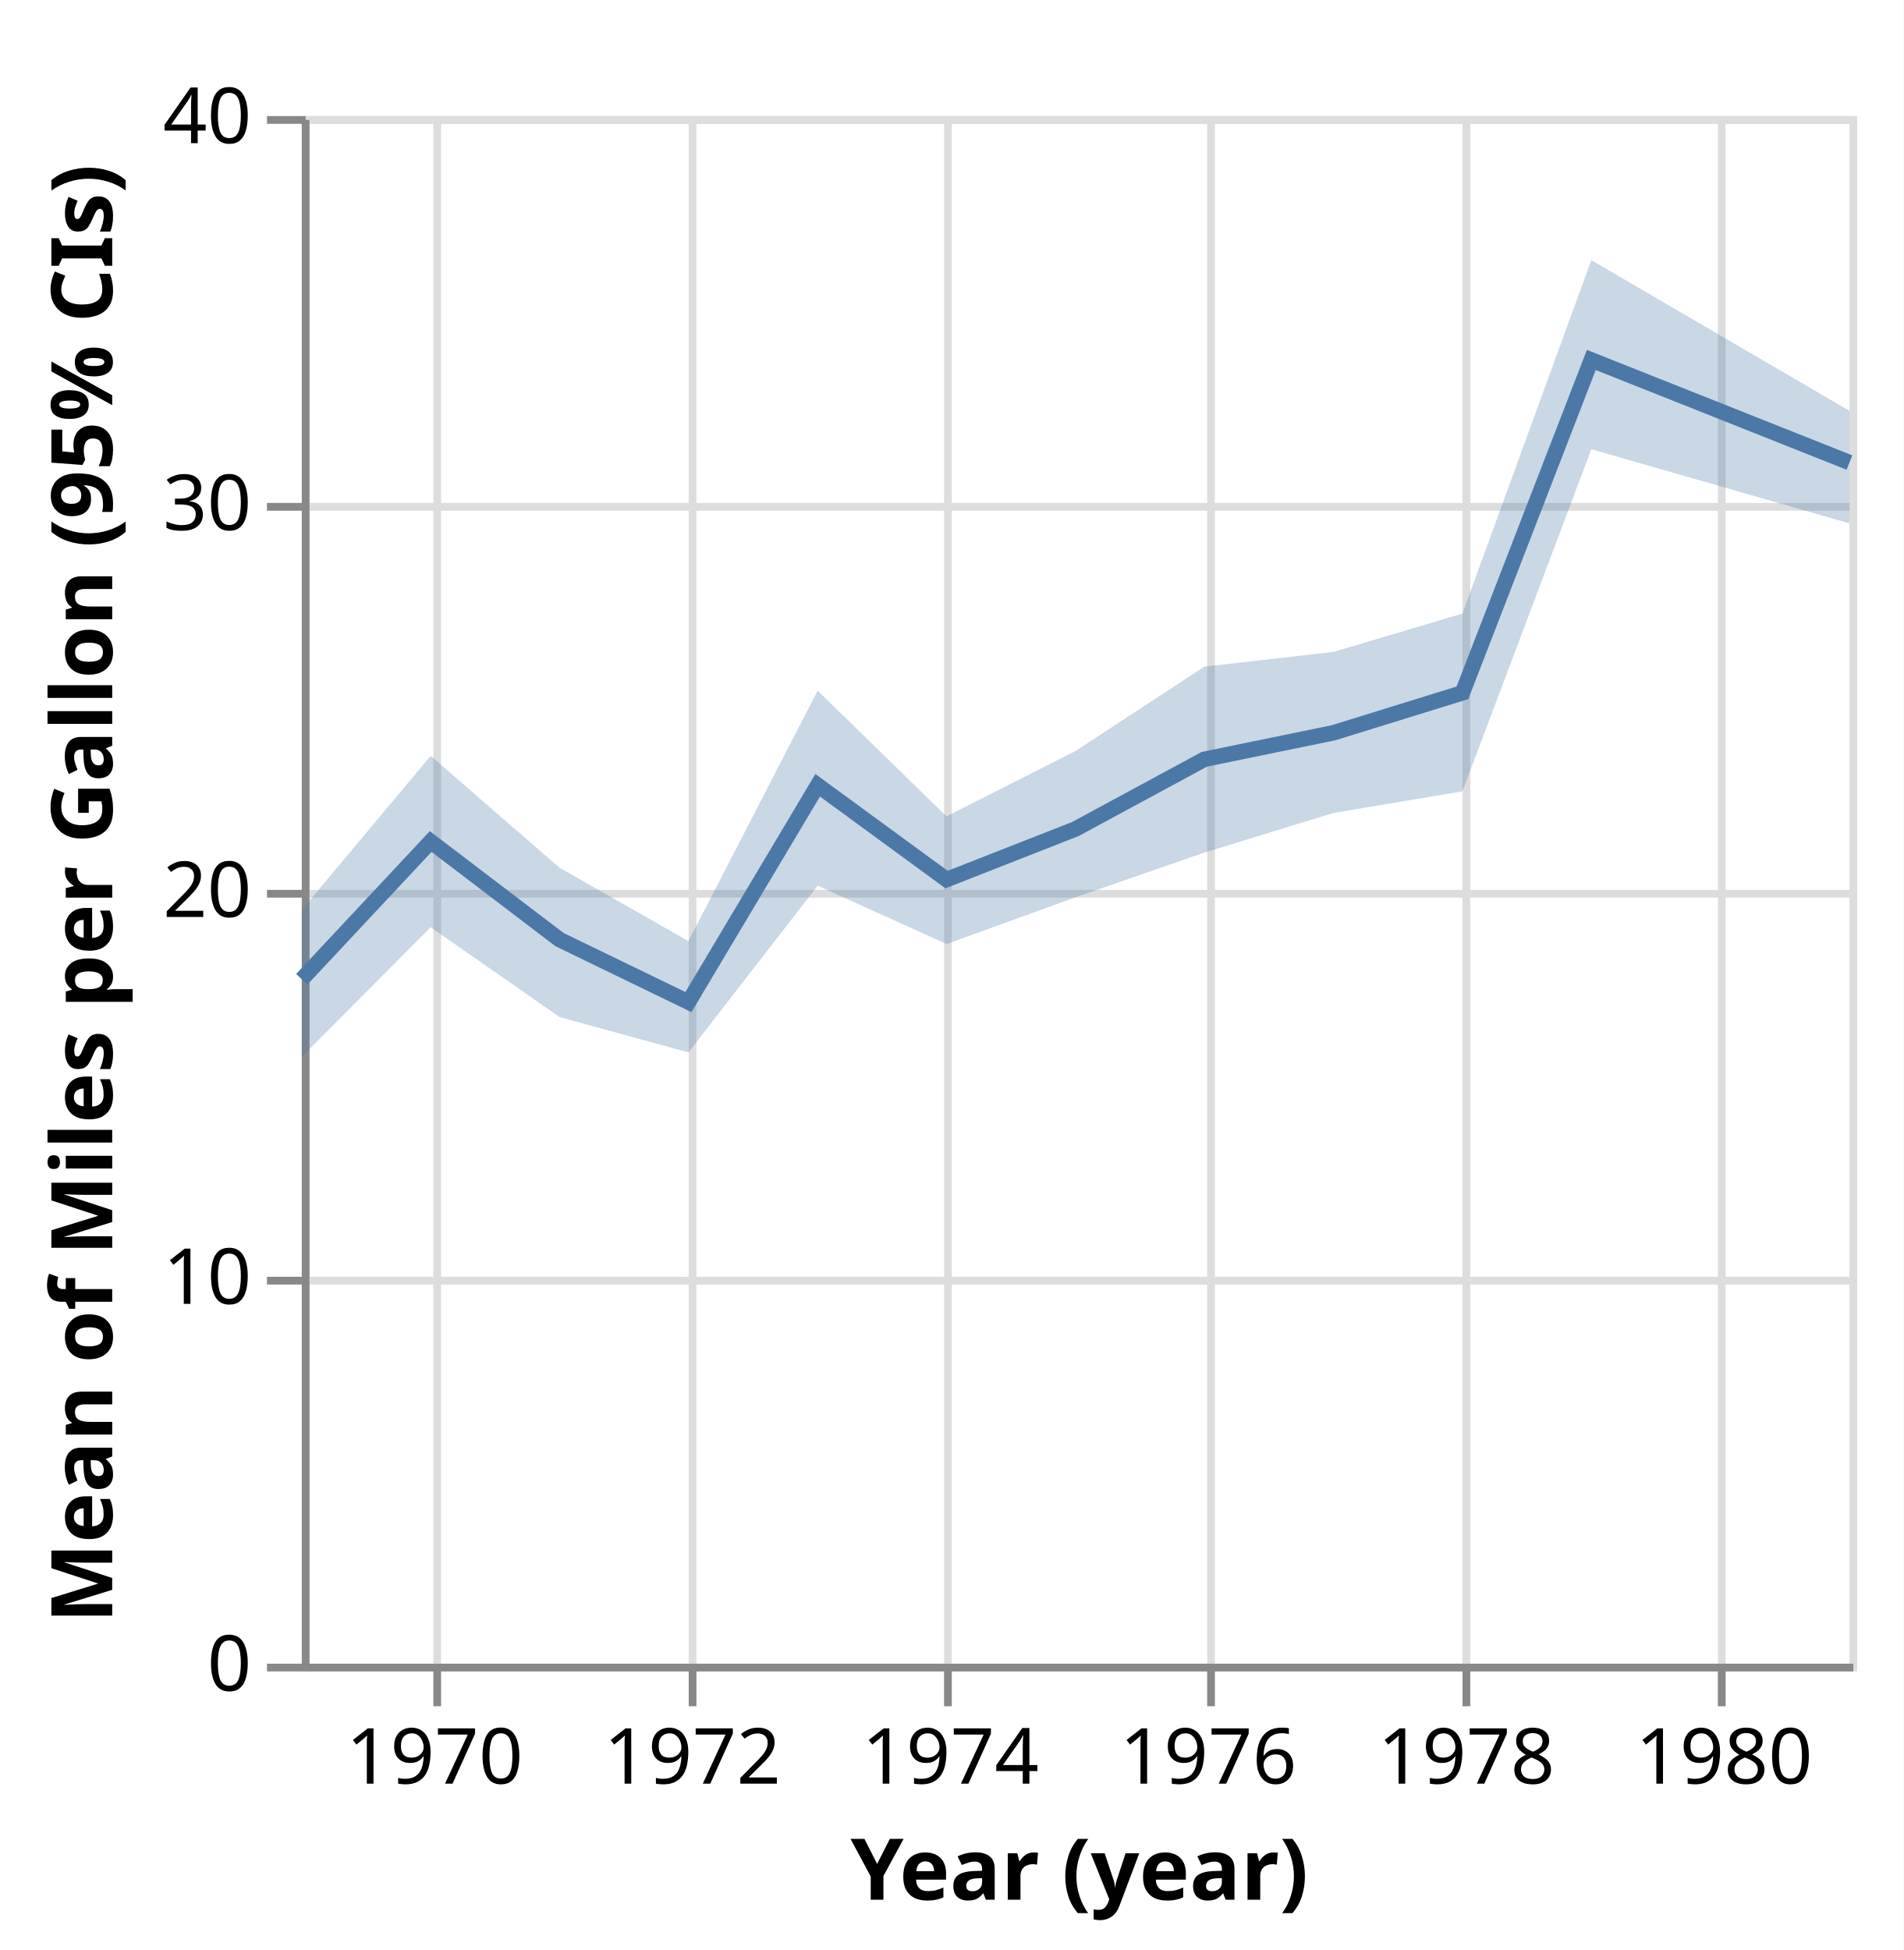
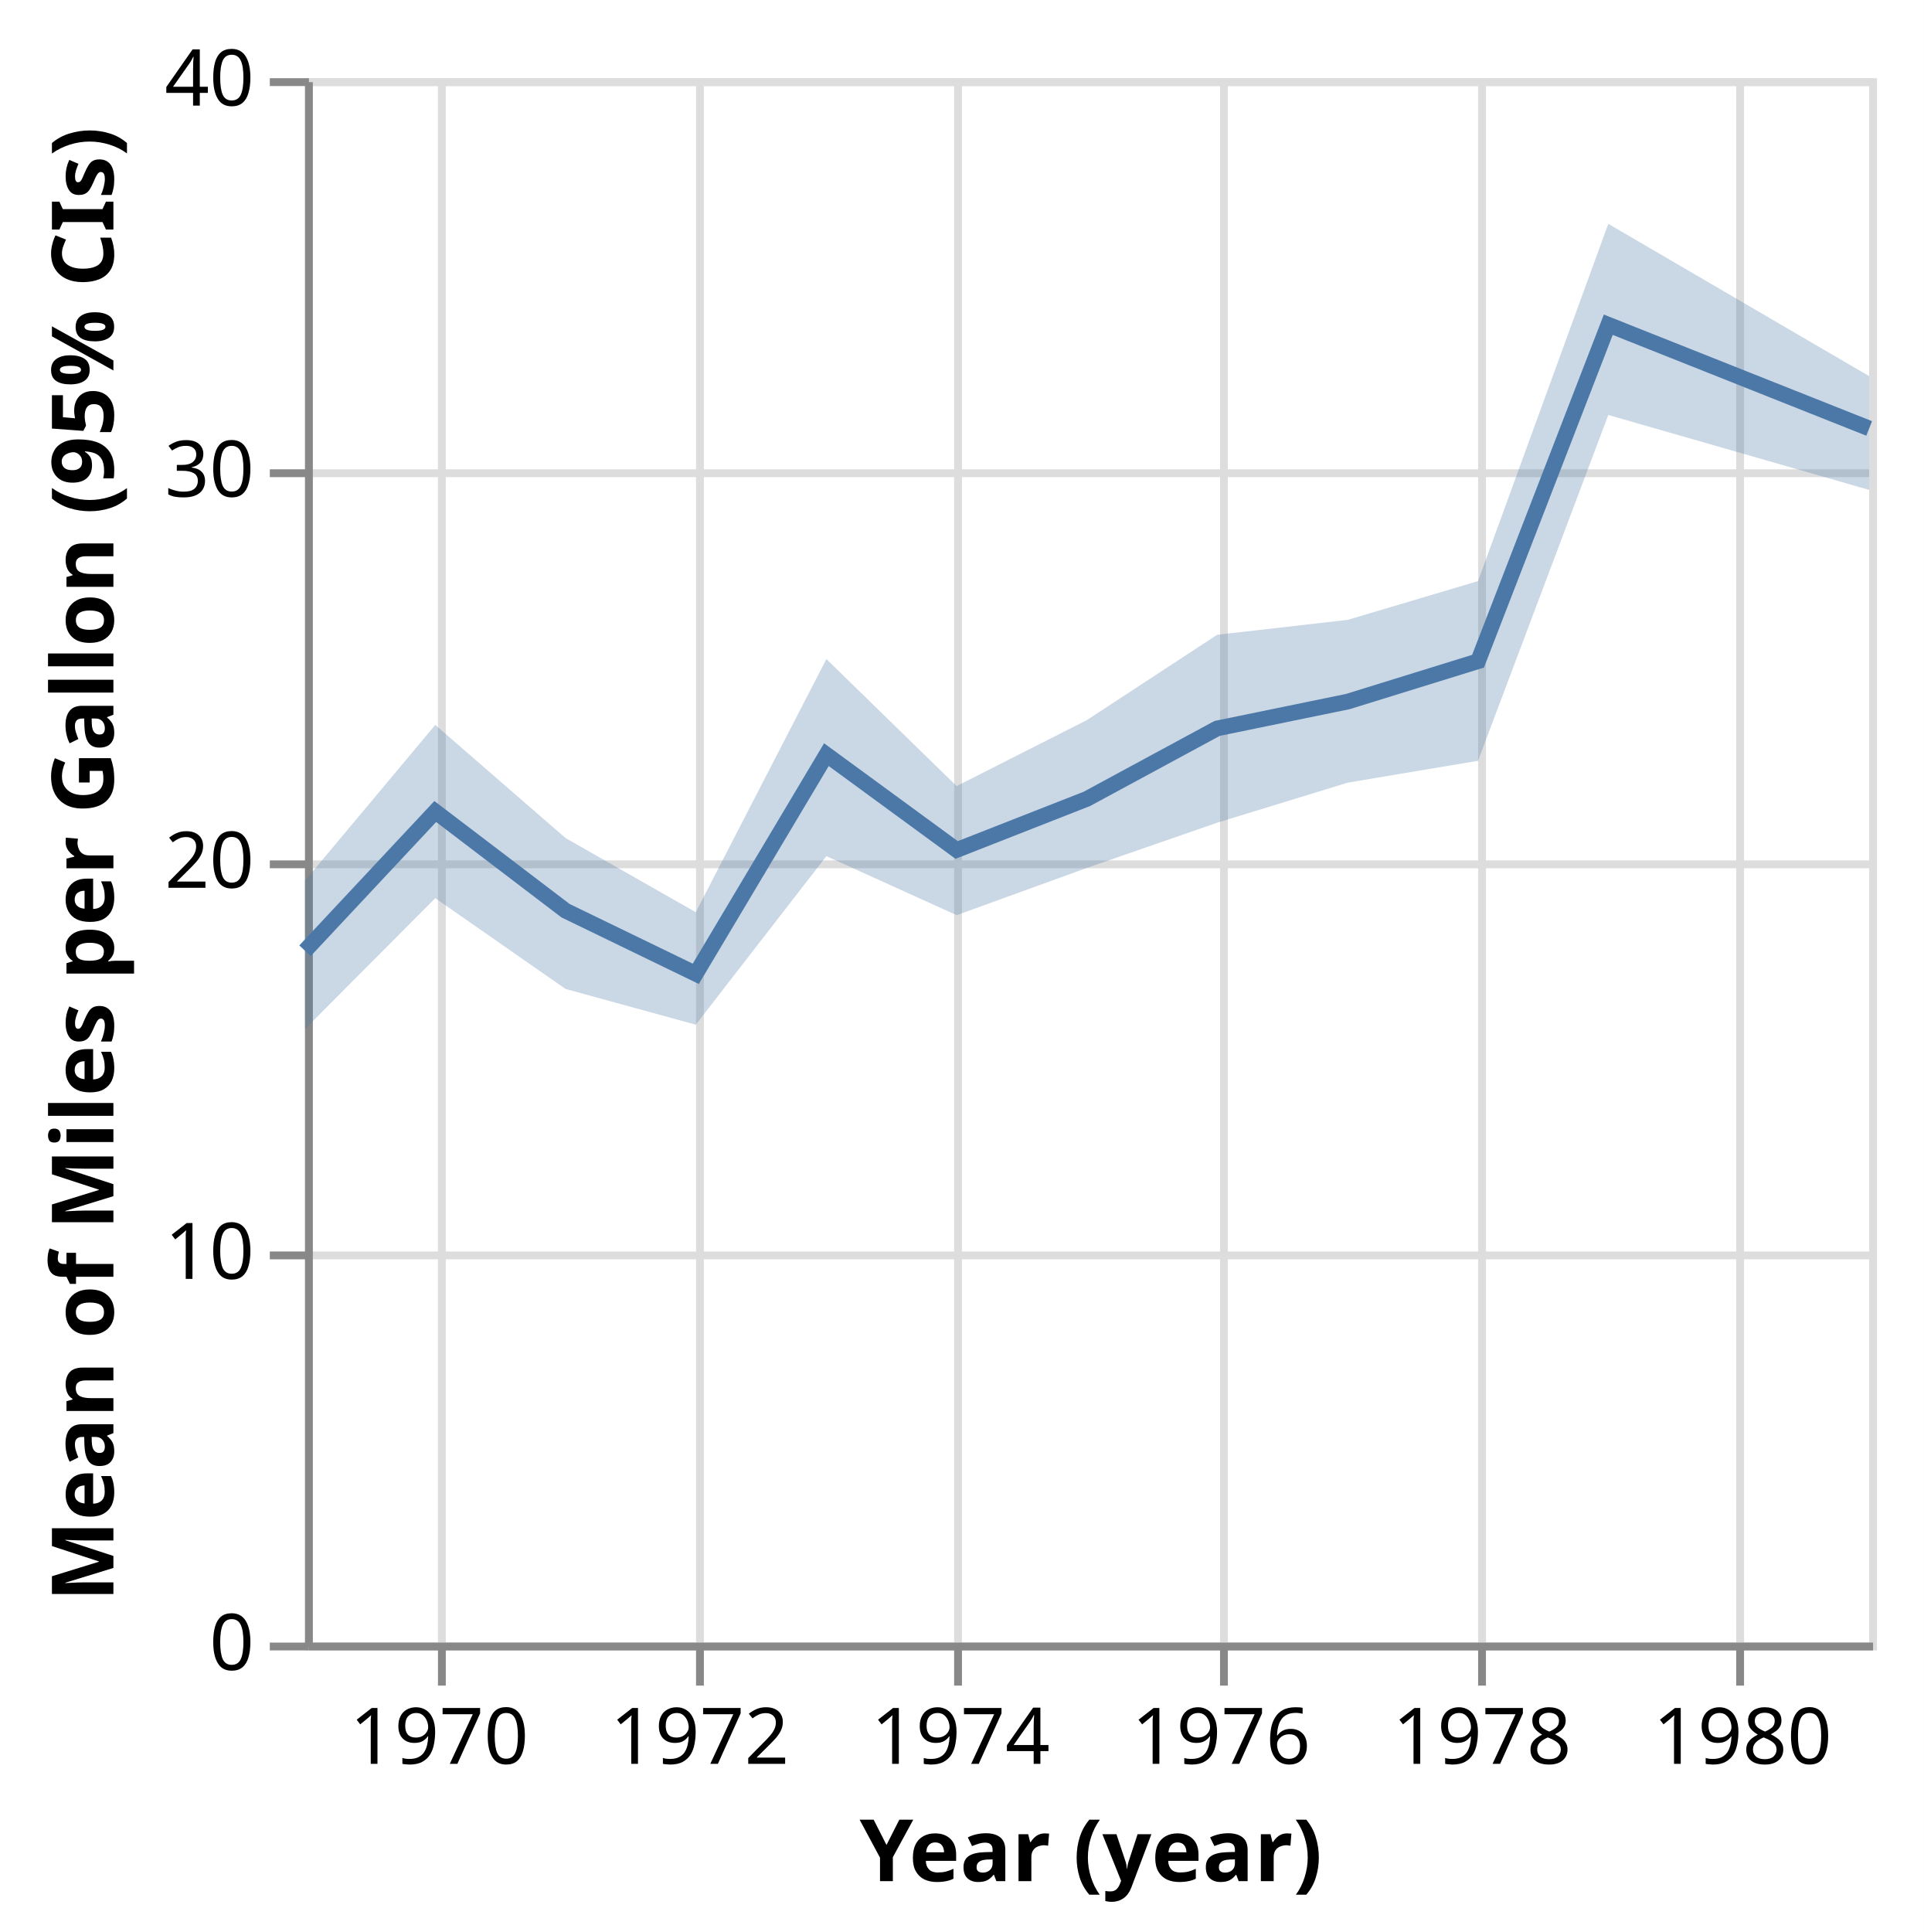
- <svg xmlns="http://www.w3.org/2000/svg" class="marks" width="246" height="252" viewBox="0 0 246 252" version="1.1">
-   <rect width="246" height="252" style="fill: white;" />
-   <g transform="translate(39,15)">
+ <svg xmlns="http://www.w3.org/2000/svg" class="marks" width="246" height="247" viewBox="0 0 246 247" version="1.1">
+   <rect width="246" height="247" style="fill: white;" />
+   <g transform="translate(39,10)">
    <g class="mark-group role-frame root">
      <g transform="translate(0,0)">
        <path class="background" d="M0.5,0.5h200v200h-200Z" style="fill: none; stroke: #ddd;" />
        <g>
          <g class="mark-group role-axis">
            <g transform="translate(0.5,200.5)">
              <path class="background" d="M0,0h0v0h0Z" style="pointer-events: none; fill: none;" />
              <g>
                <g class="mark-rule role-axis-grid" style="pointer-events: none;">
                  <line transform="translate(17,-200)" x2="0" y2="200" style="fill: none; stroke: #ddd; stroke-width: 1; opacity: 1;" />
                  <line transform="translate(50,-200)" x2="0" y2="200" style="fill: none; stroke: #ddd; stroke-width: 1; opacity: 1;" />
                  <line transform="translate(83,-200)" x2="0" y2="200" style="fill: none; stroke: #ddd; stroke-width: 1; opacity: 1;" />
                  <line transform="translate(117,-200)" x2="0" y2="200" style="fill: none; stroke: #ddd; stroke-width: 1; opacity: 1;" />
                  <line transform="translate(150,-200)" x2="0" y2="200" style="fill: none; stroke: #ddd; stroke-width: 1; opacity: 1;" />
                  <line transform="translate(183,-200)" x2="0" y2="200" style="fill: none; stroke: #ddd; stroke-width: 1; opacity: 1;" />
                </g>
              </g>
              <path class="foreground" d="" style="pointer-events: none; display: none; fill: none;" />
            </g>
          </g>
          <g class="mark-group role-axis">
            <g transform="translate(0.5,0.5)">
              <path class="background" d="M0,0h0v0h0Z" style="pointer-events: none; fill: none;" />
              <g>
                <g class="mark-rule role-axis-grid" style="pointer-events: none;">
                  <line transform="translate(0,200)" x2="200" y2="0" style="fill: none; stroke: #ddd; stroke-width: 1; opacity: 1;" />
                  <line transform="translate(0,150)" x2="200" y2="0" style="fill: none; stroke: #ddd; stroke-width: 1; opacity: 1;" />
                  <line transform="translate(0,100)" x2="200" y2="0" style="fill: none; stroke: #ddd; stroke-width: 1; opacity: 1;" />
                  <line transform="translate(0,50)" x2="200" y2="0" style="fill: none; stroke: #ddd; stroke-width: 1; opacity: 1;" />
                  <line transform="translate(0,0)" x2="200" y2="0" style="fill: none; stroke: #ddd; stroke-width: 1; opacity: 1;" />
                </g>
              </g>
              <path class="foreground" d="" style="pointer-events: none; display: none; fill: none;" />
            </g>
          </g>
          <g class="mark-group role-axis">
            <g transform="translate(0.5,200.5)">
              <path class="background" d="M0,0h0v0h0Z" style="pointer-events: none; fill: none;" />
              <g>
                <g class="mark-rule role-axis-tick" style="pointer-events: none;">
                  <line transform="translate(17,0)" x2="0" y2="5" style="fill: none; stroke: #888; stroke-width: 1; opacity: 1;" />
                  <line transform="translate(50,0)" x2="0" y2="5" style="fill: none; stroke: #888; stroke-width: 1; opacity: 1;" />
                  <line transform="translate(83,0)" x2="0" y2="5" style="fill: none; stroke: #888; stroke-width: 1; opacity: 1;" />
                  <line transform="translate(117,0)" x2="0" y2="5" style="fill: none; stroke: #888; stroke-width: 1; opacity: 1;" />
                  <line transform="translate(150,0)" x2="0" y2="5" style="fill: none; stroke: #888; stroke-width: 1; opacity: 1;" />
                  <line transform="translate(183,0)" x2="0" y2="5" style="fill: none; stroke: #888; stroke-width: 1; opacity: 1;" />
                </g>
                <g class="mark-text role-axis-label" style="pointer-events: none;">
                  <text text-anchor="middle" transform="translate(16.65526,15)" style="font-family: sans-serif; font-size: 10px; fill: #000; opacity: 1;">1970</text>
                  <text text-anchor="middle" transform="translate(49.96578,15)" style="font-family: sans-serif; font-size: 10px; fill: #000; opacity: 1;">1972</text>
                  <text text-anchor="middle" transform="translate(83.32193,15)" style="font-family: sans-serif; font-size: 10px; fill: #000; opacity: 1;">1974</text>
                  <text text-anchor="middle" transform="translate(116.6324,15)" style="font-family: sans-serif; font-size: 10px; fill: #000; opacity: 1;">1976</text>
                  <text text-anchor="middle" transform="translate(149.9886,15)" style="font-family: sans-serif; font-size: 10px; fill: #000; opacity: 1;">1978</text>
                  <text text-anchor="middle" transform="translate(183.2991,15)" style="font-family: sans-serif; font-size: 10px; fill: #000; opacity: 1;">1980</text>
                </g>
                <g class="mark-rule role-axis-domain" style="pointer-events: none;">
                  <line transform="translate(0,0)" x2="200" y2="0" style="fill: none; stroke: #888; stroke-width: 1; opacity: 1;" />
                </g>
                <g class="mark-text role-axis-title" style="pointer-events: none;">
                  <text text-anchor="middle" transform="translate(100,30)" style="font-family: sans-serif; font-size: 11px; font-weight: bold; fill: #000; opacity: 1;">Year (year)</text>
                </g>
              </g>
              <path class="foreground" d="" style="pointer-events: none; display: none; fill: none;" />
            </g>
          </g>
          <g class="mark-group role-axis">
            <g transform="translate(0.5,0.5)">
              <path class="background" d="M0,0h0v0h0Z" style="pointer-events: none; fill: none;" />
              <g>
                <g class="mark-rule role-axis-tick" style="pointer-events: none;">
                  <line transform="translate(0,200)" x2="-5" y2="0" style="fill: none; stroke: #888; stroke-width: 1; opacity: 1;" />
                  <line transform="translate(0,150)" x2="-5" y2="0" style="fill: none; stroke: #888; stroke-width: 1; opacity: 1;" />
                  <line transform="translate(0,100)" x2="-5" y2="0" style="fill: none; stroke: #888; stroke-width: 1; opacity: 1;" />
                  <line transform="translate(0,50)" x2="-5" y2="0" style="fill: none; stroke: #888; stroke-width: 1; opacity: 1;" />
                  <line transform="translate(0,0)" x2="-5" y2="0" style="fill: none; stroke: #888; stroke-width: 1; opacity: 1;" />
                </g>
                <g class="mark-text role-axis-label" style="pointer-events: none;">
                  <text text-anchor="end" transform="translate(-7,203)" style="font-family: sans-serif; font-size: 10px; fill: #000; opacity: 1;">0</text>
                  <text text-anchor="end" transform="translate(-7,153)" style="font-family: sans-serif; font-size: 10px; fill: #000; opacity: 1;">10</text>
                  <text text-anchor="end" transform="translate(-7,103)" style="font-family: sans-serif; font-size: 10px; fill: #000; opacity: 1;">20</text>
                  <text text-anchor="end" transform="translate(-7,53)" style="font-family: sans-serif; font-size: 10px; fill: #000; opacity: 1;">30</text>
                  <text text-anchor="end" transform="translate(-7,3)" style="font-family: sans-serif; font-size: 10px; fill: #000; opacity: 1;">40</text>
                </g>
                <g class="mark-rule role-axis-domain" style="pointer-events: none;">
                  <line transform="translate(0,200)" x2="0" y2="-200" style="fill: none; stroke: #888; stroke-width: 1; opacity: 1;" />
                </g>
                <g class="mark-text role-axis-title" style="pointer-events: none;">
                  <text text-anchor="middle" transform="translate(-23,100) rotate(-90) translate(0,-2)" style="font-family: sans-serif; font-size: 11px; font-weight: bold; fill: #000; opacity: 1;">Mean of Miles per Gallon (95% CIs)</text>
                </g>
              </g>
              <path class="foreground" d="" style="pointer-events: none; display: none; fill: none;" />
            </g>
          </g>
          <g class="mark-area role-mark layer_0_layer_0_marks">
            <path d="M0,121.556L16.655,104.826L33.311,116.433L49.966,121.003L66.667,99.454L83.322,107L99.977,100.958L116.632,95.179L133.333,90.057L149.989,87.263L166.644,43.053L200,52.634L200,38.091L166.644,18.619L149.989,64.293L133.333,69.247L116.632,71.154L99.977,82.059L83.322,90.5L66.667,74.259L49.966,106.625L33.311,97.143L16.655,82.679L0,102.586Z" style="fill: #4c78a8; opacity: 0.3;" />
          </g>
          <g class="mark-line role-mark layer_1_marks">
            <path d="M0,111.552L16.655,93.75L33.311,106.429L49.966,114.5L66.667,86.481L83.322,98.667L99.977,92.132L116.632,83.125L133.333,79.694L149.989,74.534L166.644,31.517L200,44.775" style="fill: none; stroke: #4c78a8; stroke-width: 2;" />
          </g>
        </g>
        <path class="foreground" d="" style="display: none; fill: none;" />
      </g>
    </g>
  </g>
</svg>
